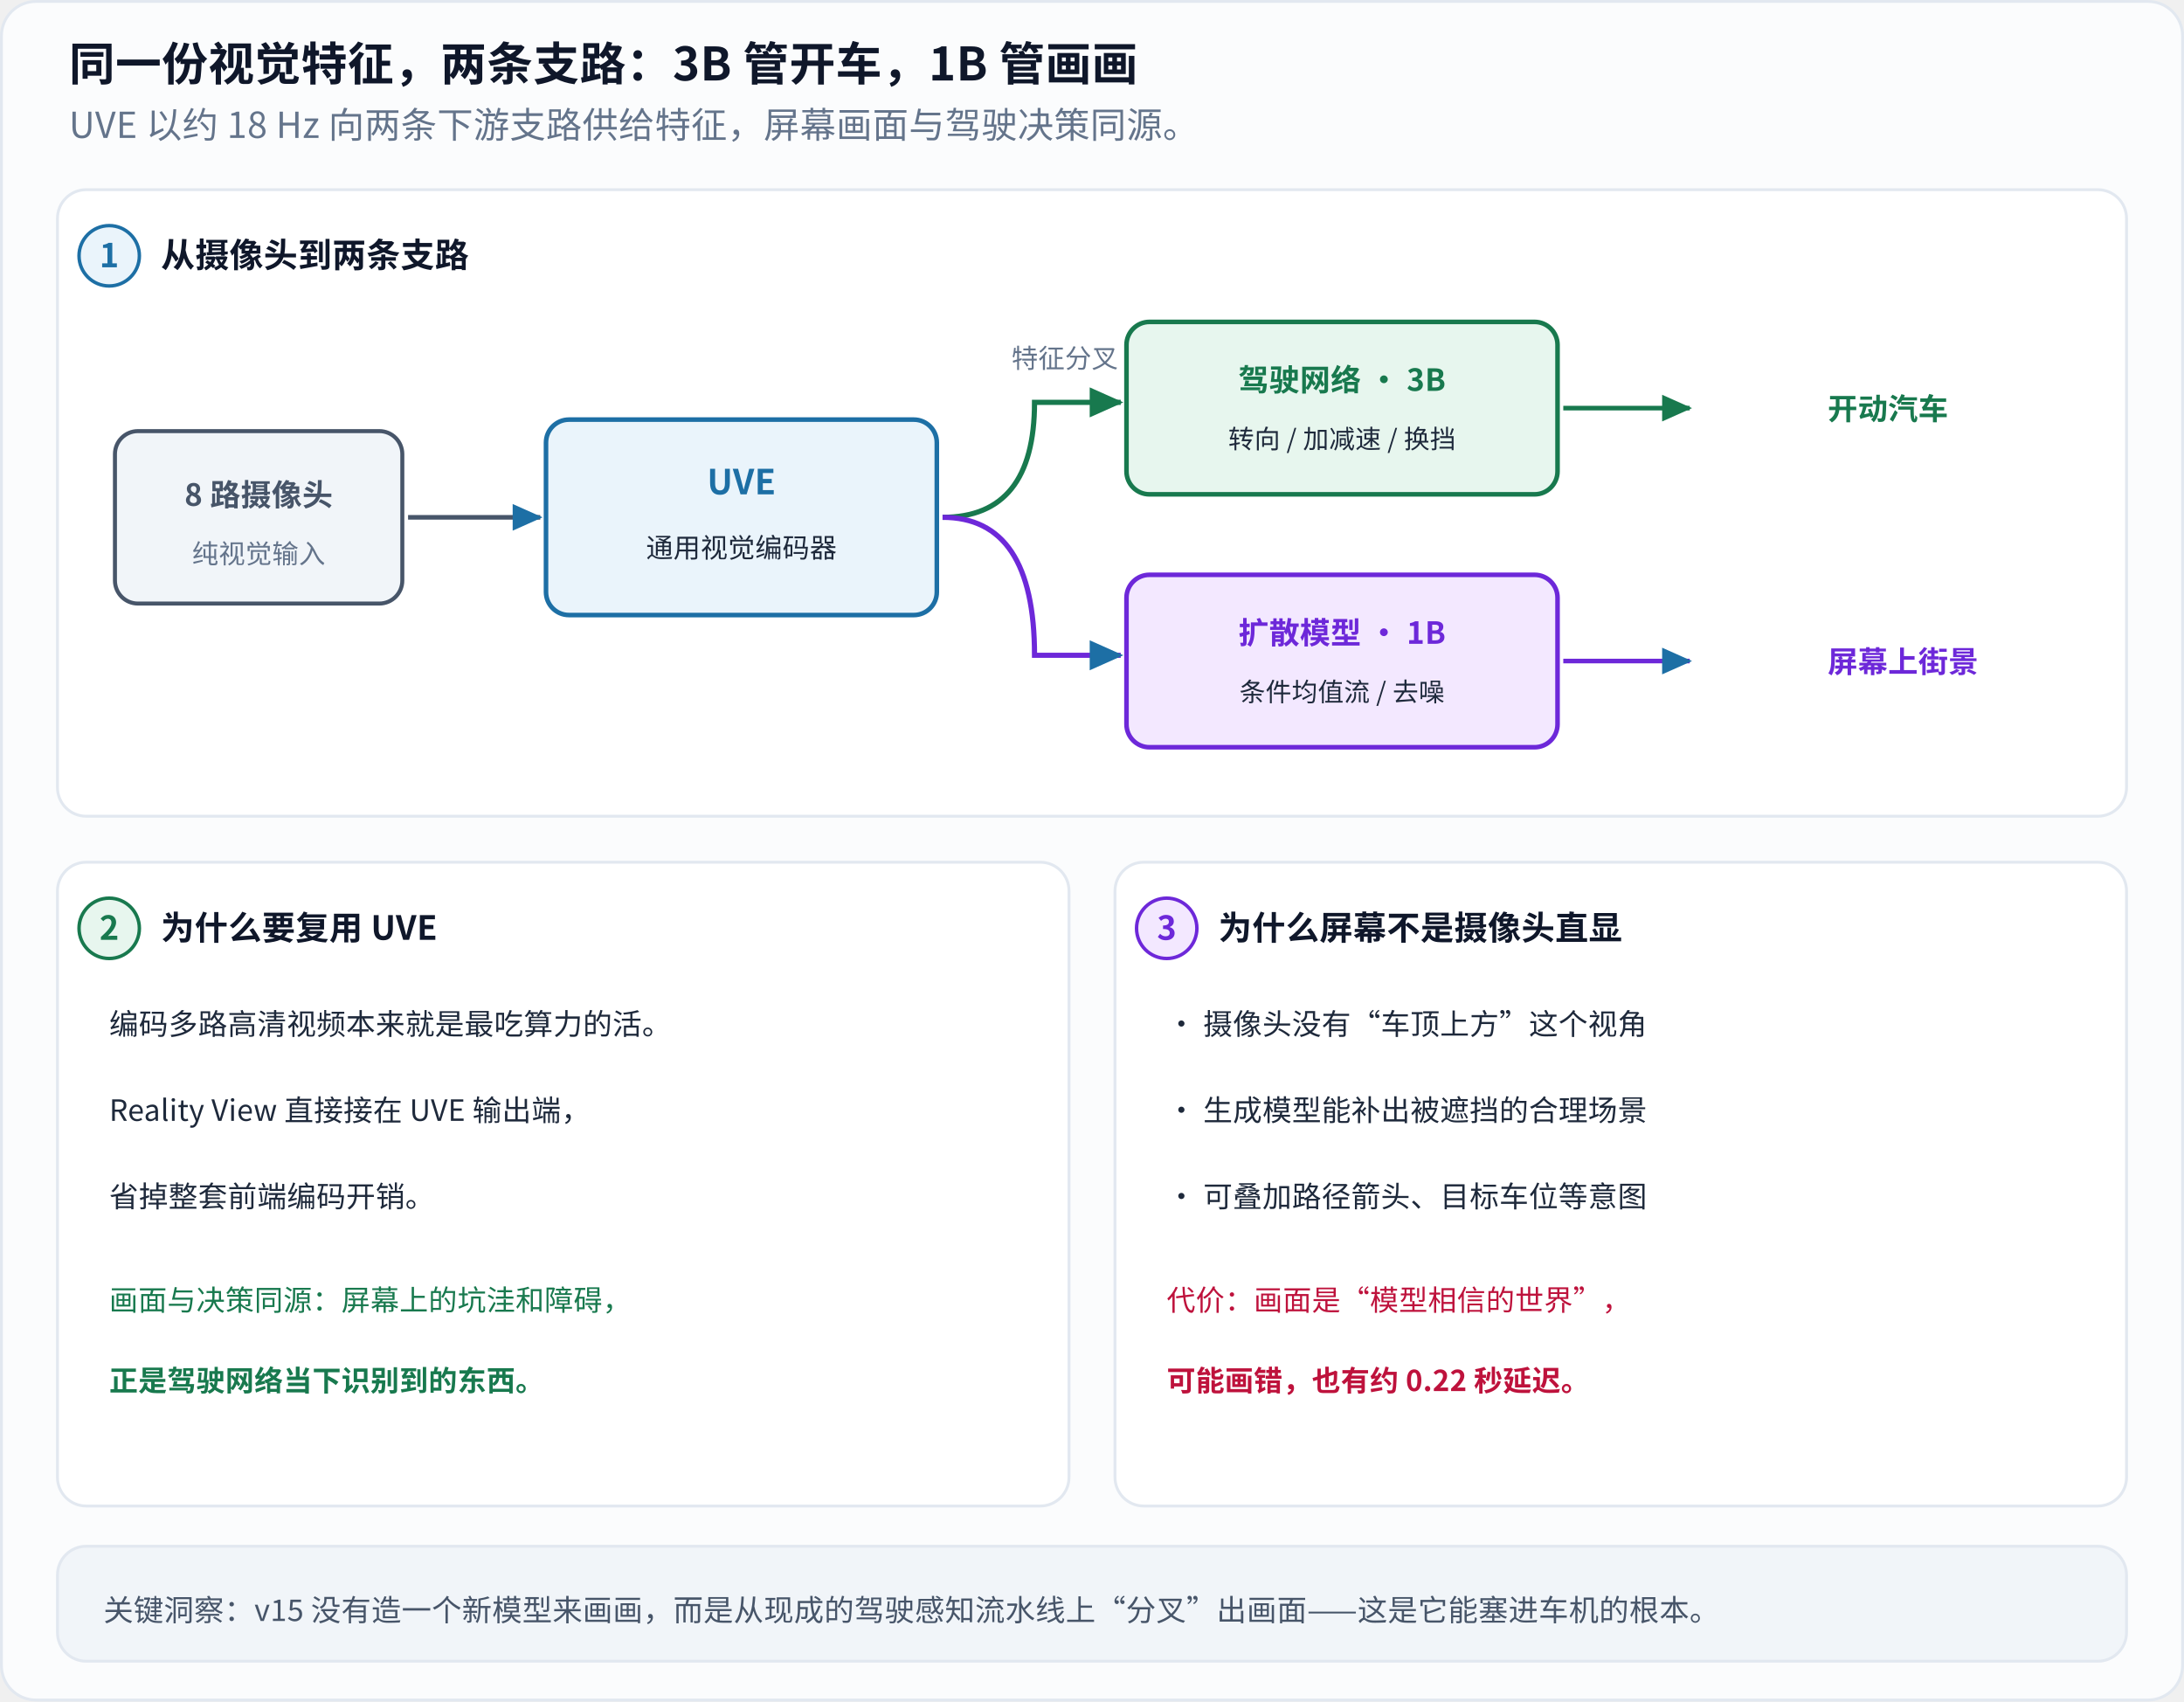
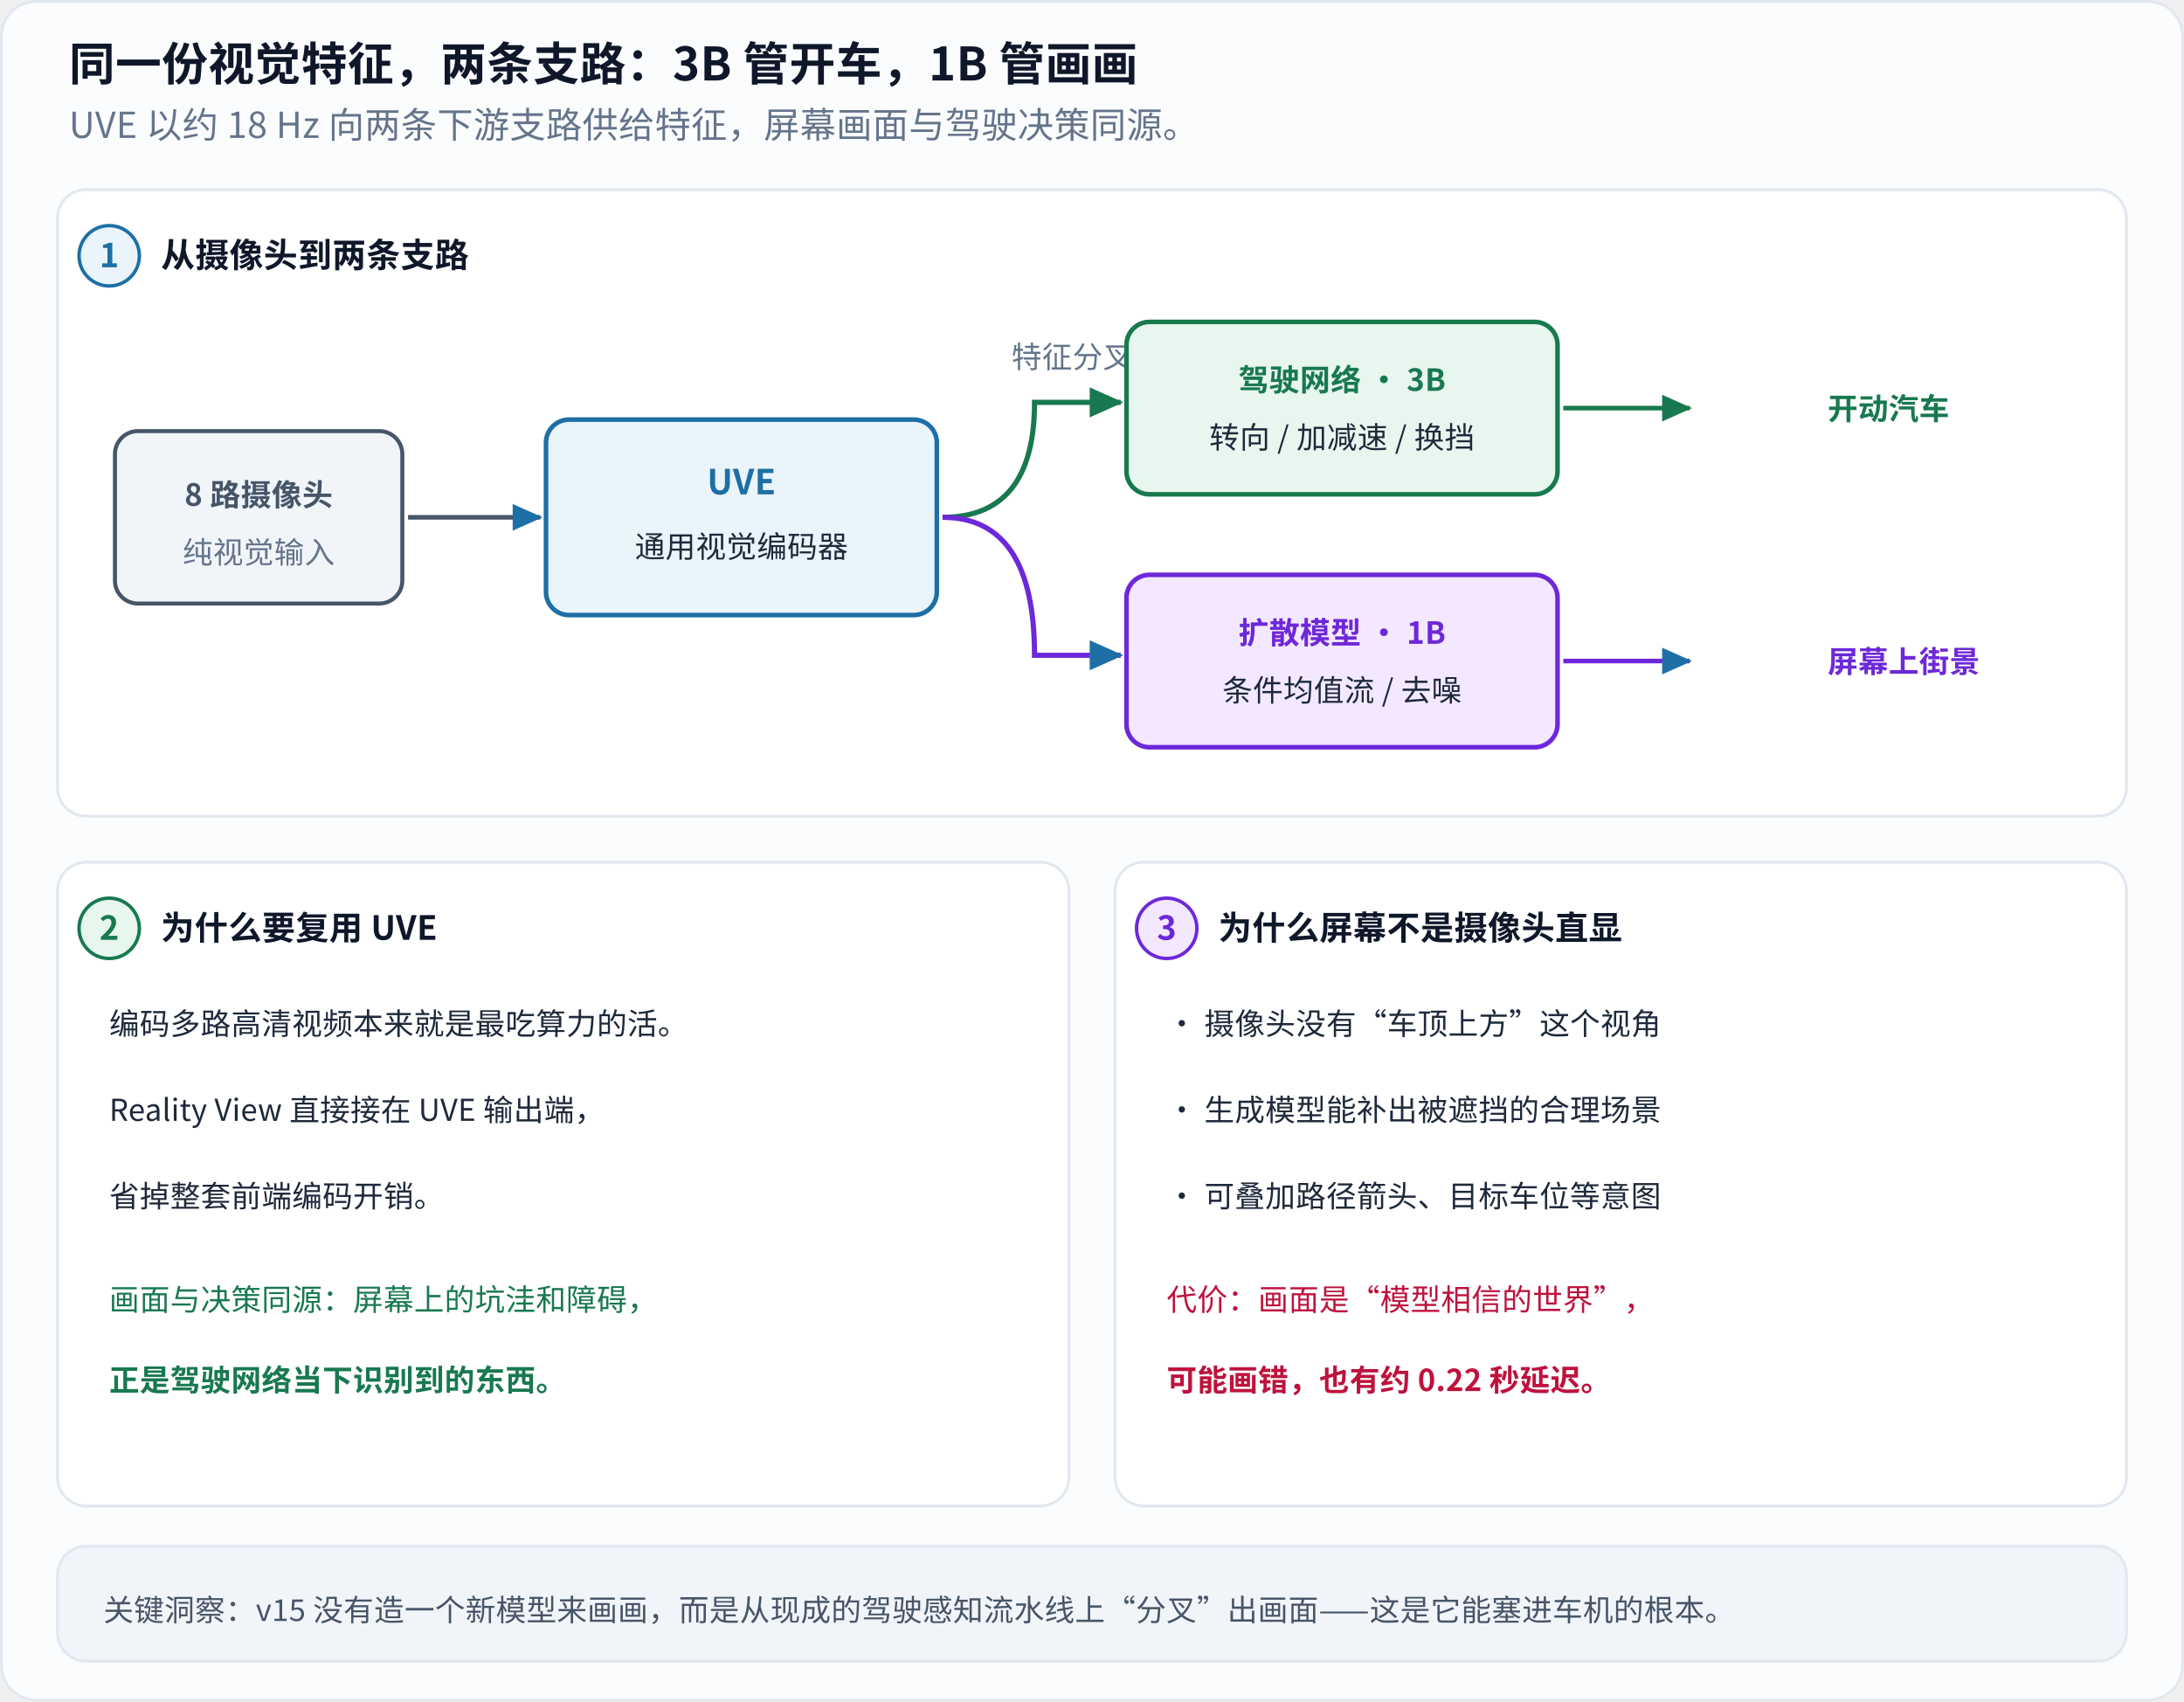
<svg xmlns="http://www.w3.org/2000/svg" width="760" height="592" viewBox="0 0 760 592" role="img" aria-labelledby="title desc" lang="zh-CN">
  <defs>
    <marker id="arr-blue" markerWidth="7" markerHeight="7" refX="6" refY="3.5" orient="auto">
      <path d="M0,0.6 L6.5,3.5 L0,6.4 Z" fill="#1d6fa5" />
    </marker>
    <marker id="arr-orange" markerWidth="7" markerHeight="7" refX="6" refY="3.5" orient="auto">
      <path d="M0,0.6 L6.5,3.5 L0,6.4 Z" fill="#c25014" />
    </marker>
    <marker id="arr-green" markerWidth="7" markerHeight="7" refX="6" refY="3.5" orient="auto">
      <path d="M0,0.6 L6.5,3.5 L0,6.4 Z" fill="#18794e" />
    </marker>
    <marker id="arr-muted" markerWidth="7" markerHeight="7" refX="6" refY="3.5" orient="auto">
      <path d="M0,0.6 L6.5,3.5 L0,6.4 Z" fill="#64748b" />
    </marker>
  </defs>
  <style>
  text {
    font-family: "PingFang SC", "Hiragino Sans GB", "Microsoft YaHei", "Noto Sans CJK SC", system-ui, sans-serif;
    letter-spacing: 0.01em;
  }
  .mono {
    font-family: ui-monospace, "Cascadia Mono", "Consolas", monospace;
  }
  .halo {
    paint-order: stroke;
    stroke: #ffffff;
    stroke-width: 3.5px;
    stroke-linejoin: round;
  }
</style>
  <rect x="0.5" y="0.5" width="759" height="591" rx="12" fill="#fbfcfd" stroke="#e2e8f0" stroke-width="1" />
  <text x="24" y="28" font-size="16" fill="#0f172a" text-anchor="start" font-weight="700">同一份视觉特征，两条支路：3B 管开车，1B 管画画</text>
  <text x="24" y="48" font-size="12.5" fill="#64748b" text-anchor="start">UVE 以约 18 Hz 向两条下游支路供给特征，屏幕画面与驾驶决策同源。</text>
  <rect x="20" y="66" width="720" height="218" rx="10" fill="#ffffff" stroke="#e2e8f0" stroke-width="1" />
  <circle cx="38" cy="89" r="10.5" fill="#eaf4fb" stroke="#1d6fa5" stroke-width="1.2" />
  <text x="38" y="93" font-size="11.5" fill="#1d6fa5" text-anchor="middle" font-weight="700">1</text>
  <text x="56" y="93" font-size="11.8" fill="#0f172a" text-anchor="start" font-weight="700">从摄像头到两条支路</text>
  <rect x="40" y="150" width="100" height="60" rx="8" fill="#f1f5f9" stroke="#475569" stroke-width="1.4" />
  <text x="90" y="176" font-size="10.6" fill="#475569" text-anchor="middle" font-weight="700">8 路摄像头</text>
-   <text x="90" y="196" font-size="9.2" fill="#64748b" text-anchor="middle">纯视觉输入</text>
+   <text x="90" y="196" font-size="10.5" fill="#64748b" text-anchor="middle">纯视觉输入</text>
  <path d="M142 180 L188 180" stroke="#475569" stroke-width="1.6" fill="none" marker-end="url(#arr-blue)" />
  <rect x="190" y="146" width="136" height="68" rx="8" fill="#eaf4fb" stroke="#1d6fa5" stroke-width="1.6" />
  <text x="258" y="172" font-size="12" fill="#1d6fa5" text-anchor="middle" font-weight="700">UVE</text>
-   <text x="258" y="194" font-size="9.4" fill="#1e293b" text-anchor="middle">通用视觉编码器</text>
+   <text x="258" y="194" font-size="10.5" fill="#1e293b" text-anchor="middle">通用视觉编码器</text>
  <path d="M328 180 Q360 180 360 140 L390 140" stroke="#18794e" stroke-width="1.8" fill="none" marker-end="url(#arr-green)" />
  <path d="M328 180 Q360 180 360 228 L390 228" stroke="#6d28d9" stroke-width="1.8" fill="none" marker-end="url(#arr-blue)" />
-   <text x="352" y="128" font-size="9.2" fill="#64748b" text-anchor="start">特征分叉</text>
+   <text x="352" y="128" font-size="10.5" fill="#64748b" text-anchor="start">特征分叉</text>
  <rect x="392" y="112" width="150" height="60" rx="8" fill="#e7f6ee" stroke="#18794e" stroke-width="1.6" />
  <text x="467" y="136" font-size="10.6" fill="#18794e" text-anchor="middle" font-weight="700">驾驶网络 · 3B</text>
-   <text x="467" y="156" font-size="9.0" fill="#1e293b" text-anchor="middle">转向 / 加减速 / 换挡</text>
+   <text x="467" y="156" font-size="10.5" fill="#1e293b" text-anchor="middle">转向 / 加减速 / 换挡</text>
  <path d="M544 142 L588 142" stroke="#18794e" stroke-width="1.6" fill="none" marker-end="url(#arr-green)" />
-   <text x="636" y="146" font-size="10.4" fill="#18794e" text-anchor="start" font-weight="700">开动汽车</text>
+   <text x="636" y="146" font-size="10.5" fill="#18794e" text-anchor="start" font-weight="700">开动汽车</text>
  <rect x="392" y="200" width="150" height="60" rx="8" fill="#f3e8ff" stroke="#6d28d9" stroke-width="1.6" />
  <text x="467" y="224" font-size="10.6" fill="#6d28d9" text-anchor="middle" font-weight="700">扩散模型 · 1B</text>
-   <text x="467" y="244" font-size="9.0" fill="#1e293b" text-anchor="middle">条件均值流 / 去噪</text>
+   <text x="467" y="244" font-size="10.5" fill="#1e293b" text-anchor="middle">条件均值流 / 去噪</text>
  <path d="M544 230 L588 230" stroke="#6d28d9" stroke-width="1.6" fill="none" marker-end="url(#arr-blue)" />
-   <text x="636" y="234" font-size="10.4" fill="#6d28d9" text-anchor="start" font-weight="700">屏幕上街景</text>
+   <text x="636" y="234" font-size="10.5" fill="#6d28d9" text-anchor="start" font-weight="700">屏幕上街景</text>
  <rect x="20" y="300" width="352" height="224" rx="10" fill="#ffffff" stroke="#e2e8f0" stroke-width="1" />
  <circle cx="38" cy="323" r="10.5" fill="#e7f6ee" stroke="#18794e" stroke-width="1.2" />
  <text x="38" y="327" font-size="11.5" fill="#18794e" text-anchor="middle" font-weight="700">2</text>
  <text x="56" y="327" font-size="11.6" fill="#0f172a" text-anchor="start" font-weight="700">为什么要复用 UVE</text>
-   <text x="38" y="360" font-size="10.2" fill="#1e293b" text-anchor="start">编码多路高清视频本来就是最吃算力的活。</text>
-   <text x="38" y="390" font-size="10.2" fill="#1e293b" text-anchor="start">Reality View 直接接在 UVE 输出端，</text>
-   <text x="38" y="420" font-size="10.2" fill="#1e293b" text-anchor="start">省掉整套前端编码开销。</text>
-   <text x="38" y="456" font-size="10.0" fill="#18794e" text-anchor="start">画面与决策同源：屏幕上的坑洼和障碍，</text>
-   <text x="38" y="484" font-size="10.0" fill="#18794e" text-anchor="start" font-weight="600">正是驾驶网络当下识别到的东西。</text>
+   <text x="38" y="360" font-size="10.5" fill="#1e293b" text-anchor="start">编码多路高清视频本来就是最吃算力的活。</text>
+   <text x="38" y="390" font-size="10.5" fill="#1e293b" text-anchor="start">Reality View 直接接在 UVE 输出端，</text>
+   <text x="38" y="420" font-size="10.5" fill="#1e293b" text-anchor="start">省掉整套前端编码开销。</text>
+   <text x="38" y="456" font-size="10.5" fill="#18794e" text-anchor="start">画面与决策同源：屏幕上的坑洼和障碍，</text>
+   <text x="38" y="484" font-size="10.5" fill="#18794e" text-anchor="start" font-weight="600">正是驾驶网络当下识别到的东西。</text>
  <rect x="388" y="300" width="352" height="224" rx="10" fill="#ffffff" stroke="#e2e8f0" stroke-width="1" />
  <circle cx="406" cy="323" r="10.5" fill="#f3e8ff" stroke="#6d28d9" stroke-width="1.2" />
  <text x="406" y="327" font-size="11.5" fill="#6d28d9" text-anchor="middle" font-weight="700">3</text>
  <text x="424" y="327" font-size="11.6" fill="#0f172a" text-anchor="start" font-weight="700">为什么屏幕不是摄像头直显</text>
-   <text x="406" y="360" font-size="10.2" fill="#1e293b" text-anchor="start">• 摄像头没有“车顶上方”这个视角</text>
-   <text x="406" y="390" font-size="10.2" fill="#1e293b" text-anchor="start">• 生成模型能补出被遮挡的合理场景</text>
-   <text x="406" y="420" font-size="10.2" fill="#1e293b" text-anchor="start">• 可叠加路径箭头、目标车位等意图</text>
-   <text x="406" y="456" font-size="10.0" fill="#be123c" text-anchor="start">代价：画面是“模型相信的世界”，</text>
-   <text x="406" y="484" font-size="10.0" fill="#be123c" text-anchor="start" font-weight="600">可能画错，也有约 0.22 秒延迟。</text>
+   <text x="406" y="360" font-size="10.5" fill="#1e293b" text-anchor="start">• 摄像头没有“车顶上方”这个视角</text>
+   <text x="406" y="390" font-size="10.5" fill="#1e293b" text-anchor="start">• 生成模型能补出被遮挡的合理场景</text>
+   <text x="406" y="420" font-size="10.5" fill="#1e293b" text-anchor="start">• 可叠加路径箭头、目标车位等意图</text>
+   <text x="406" y="456" font-size="10.5" fill="#be123c" text-anchor="start">代价：画面是“模型相信的世界”，</text>
+   <text x="406" y="484" font-size="10.5" fill="#be123c" text-anchor="start" font-weight="600">可能画错，也有约 0.22 秒延迟。</text>
  <rect x="20" y="538" width="720" height="40" rx="10" fill="#f1f5f9" stroke="#e2e8f0" stroke-width="1" />
-   <text x="36" y="564" font-size="10.4" fill="#475569" text-anchor="start">关键洞察：v15 没有造一个新模型来画画，而是从现成的驾驶感知流水线上“分叉”出画面——这是它能塞进车机的根本。</text>
+   <text x="36" y="564" font-size="10.5" fill="#475569" text-anchor="start">关键洞察：v15 没有造一个新模型来画画，而是从现成的驾驶感知流水线上“分叉”出画面——这是它能塞进车机的根本。</text>
</svg>
